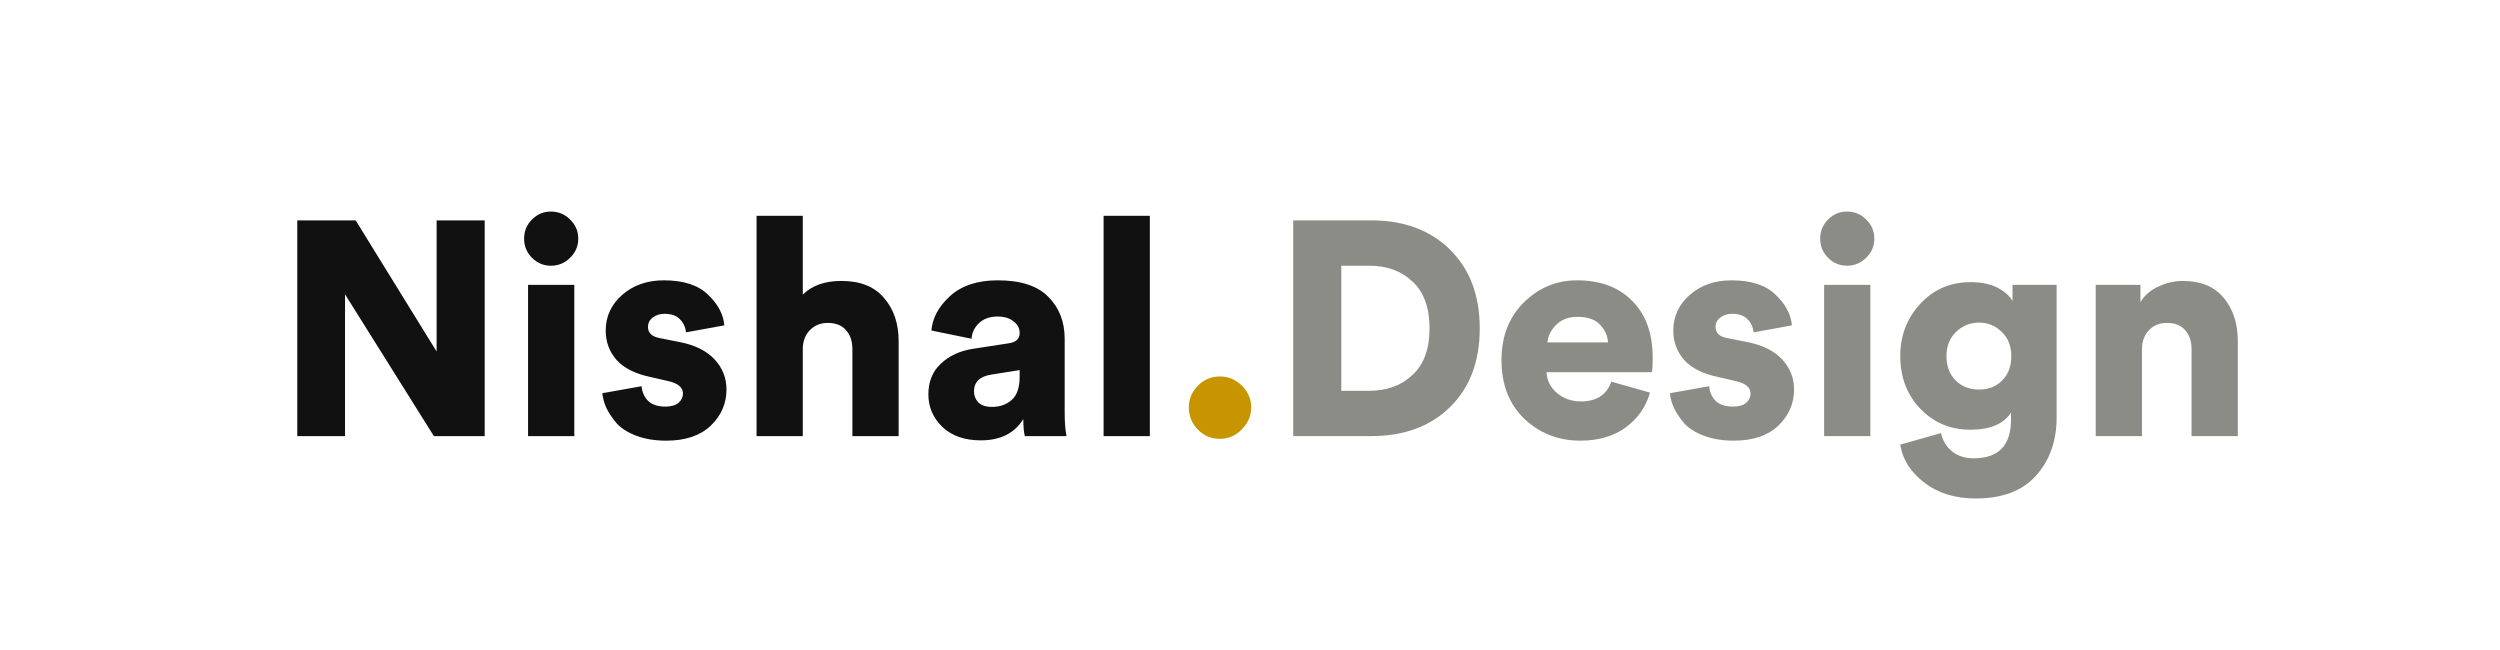
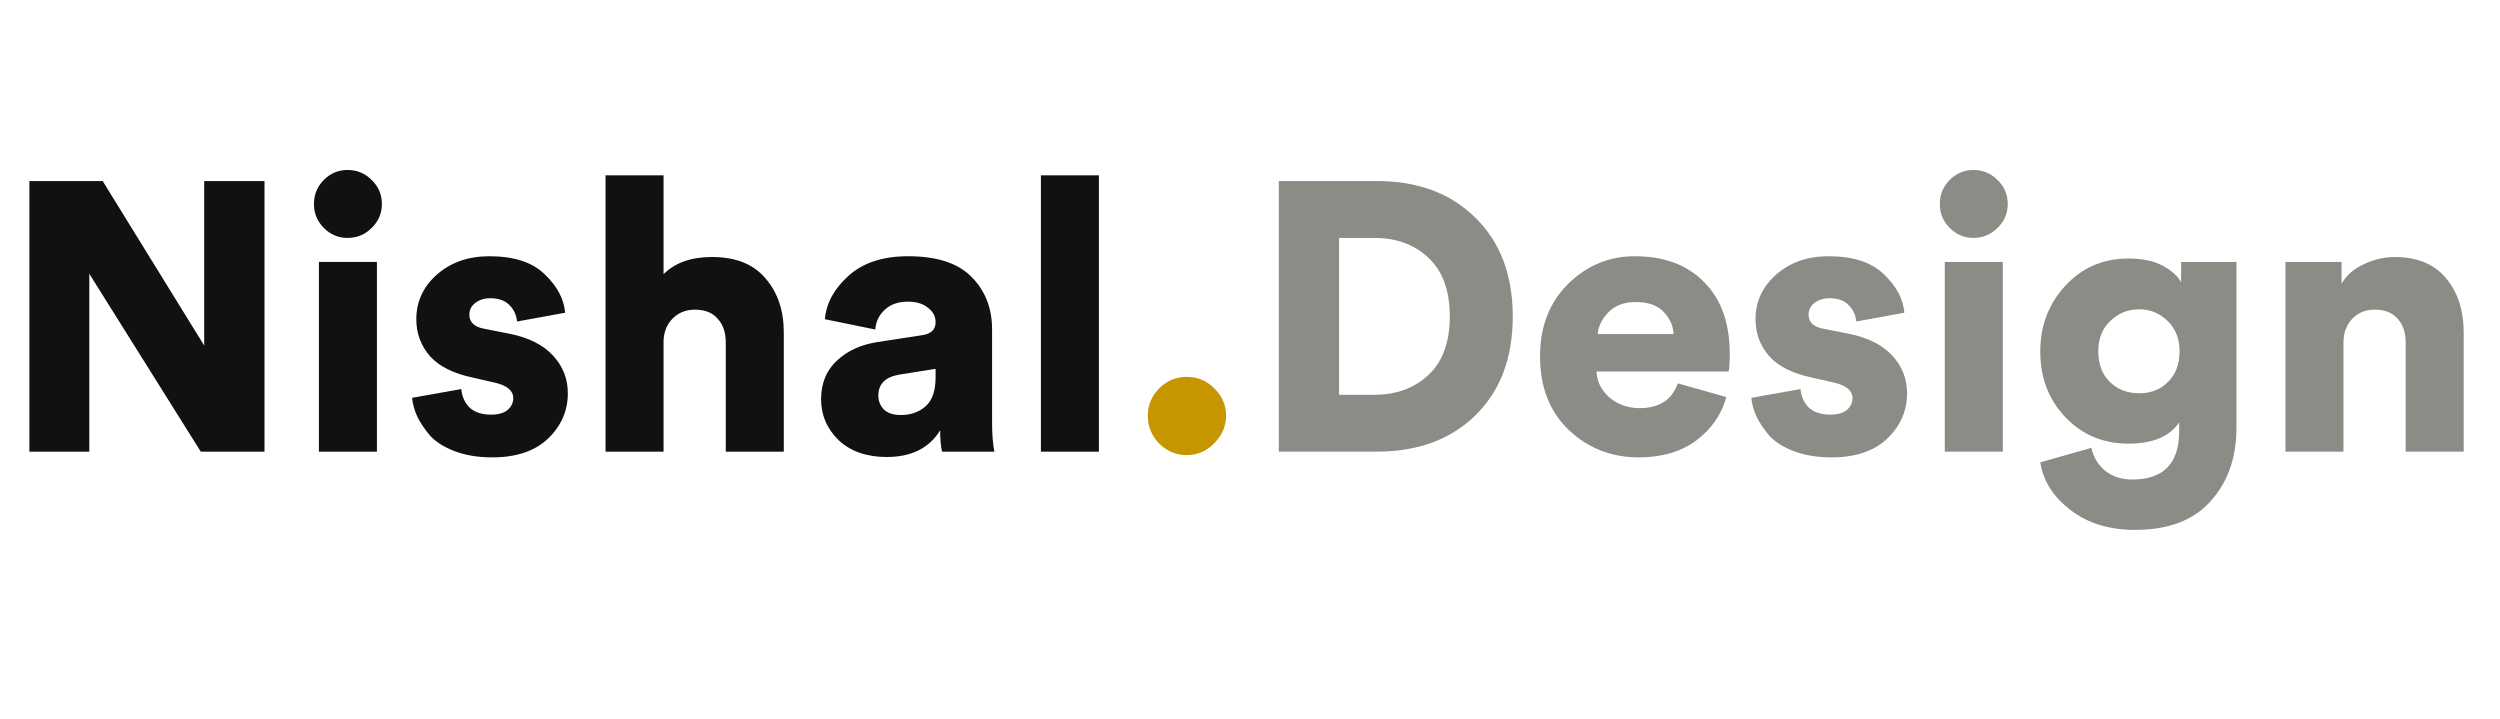
- <svg xmlns="http://www.w3.org/2000/svg" width="493" height="128" viewBox="0 0 493 128" fill="none">
-   <path d="M95.58 86H85.56L68.04 58.04V86H58.62V43.46H70.14L86.1 69.32V43.46H95.58V86ZM113.253 86H104.133V56.18H113.253V86ZM104.913 50.84C103.873 49.8 103.353 48.54 103.353 47.06C103.353 45.58 103.873 44.32 104.913 43.28C105.953 42.24 107.193 41.72 108.633 41.72C110.113 41.72 111.373 42.24 112.413 43.28C113.493 44.32 114.033 45.58 114.033 47.06C114.033 48.54 113.493 49.8 112.413 50.84C111.373 51.88 110.113 52.4 108.633 52.4C107.193 52.4 105.953 51.88 104.913 50.84ZM118.783 77.54L126.523 76.16C126.603 77.28 127.023 78.24 127.783 79.04C128.583 79.8 129.723 80.18 131.203 80.18C132.323 80.18 133.183 79.94 133.783 79.46C134.383 78.94 134.683 78.32 134.683 77.6C134.683 76.4 133.703 75.58 131.743 75.14L128.323 74.36C125.283 73.72 123.043 72.6 121.603 71C120.163 69.36 119.443 67.42 119.443 65.18C119.443 62.42 120.523 60.08 122.683 58.16C124.883 56.24 127.623 55.28 130.903 55.28C134.783 55.28 137.683 56.22 139.603 58.1C141.563 59.94 142.643 61.96 142.843 64.16L135.283 65.54C135.163 64.46 134.743 63.58 134.023 62.9C133.343 62.22 132.343 61.88 131.023 61.88C130.143 61.88 129.383 62.12 128.743 62.6C128.103 63.08 127.783 63.7 127.783 64.46C127.783 65.66 128.563 66.4 130.123 66.68L134.083 67.46C137.083 68.06 139.363 69.2 140.923 70.88C142.483 72.56 143.263 74.54 143.263 76.82C143.263 79.58 142.223 81.96 140.143 83.96C138.063 85.92 135.143 86.9 131.383 86.9C129.183 86.9 127.223 86.58 125.503 85.94C123.823 85.3 122.523 84.48 121.603 83.48C120.723 82.44 120.043 81.42 119.563 80.42C119.123 79.42 118.863 78.46 118.783 77.54ZM158.312 68.48V86H149.192V42.56H158.312V58.1C160.112 56.3 162.652 55.4 165.932 55.4C169.652 55.4 172.452 56.52 174.332 58.76C176.252 60.96 177.212 63.8 177.212 67.28V86H168.092V68.84C168.092 67.28 167.672 66.04 166.832 65.12C166.032 64.16 164.832 63.68 163.232 63.68C161.832 63.68 160.672 64.14 159.752 65.06C158.872 65.94 158.392 67.08 158.312 68.48ZM183.075 77.78C183.075 75.26 183.895 73.24 185.535 71.72C187.175 70.16 189.295 69.18 191.895 68.78L198.915 67.7C200.355 67.5 201.075 66.82 201.075 65.66C201.075 64.74 200.675 63.98 199.875 63.38C199.115 62.74 198.055 62.42 196.695 62.42C195.175 62.42 193.955 62.86 193.035 63.74C192.155 64.58 191.675 65.6 191.595 66.8L183.675 65.18C183.875 62.7 185.095 60.44 187.335 58.4C189.615 56.32 192.755 55.28 196.755 55.28C201.275 55.28 204.595 56.36 206.715 58.52C208.875 60.68 209.955 63.44 209.955 66.8V81.38C209.955 83.26 210.075 84.8 210.315 86H202.095C201.895 85.2 201.795 84.08 201.795 82.64C200.075 85.44 197.275 86.84 193.395 86.84C190.235 86.84 187.715 85.96 185.835 84.2C183.995 82.4 183.075 80.26 183.075 77.78ZM195.615 80.24C197.175 80.24 198.475 79.78 199.515 78.86C200.555 77.94 201.075 76.42 201.075 74.3V72.98L195.435 73.88C193.195 74.24 192.075 75.34 192.075 77.18C192.075 78.02 192.355 78.74 192.915 79.34C193.515 79.94 194.415 80.24 195.615 80.24ZM226.749 86H217.629V42.56H226.749V86Z" fill="#111111" />
-   <path d="M236.237 84.74C235.037 83.5 234.437 82.04 234.437 80.36C234.437 78.68 235.037 77.24 236.237 76.04C237.437 74.84 238.877 74.24 240.557 74.24C242.237 74.24 243.677 74.84 244.877 76.04C246.117 77.24 246.737 78.68 246.737 80.36C246.737 82 246.117 83.44 244.877 84.68C243.677 85.92 242.237 86.54 240.557 86.54C238.877 86.54 237.437 85.94 236.237 84.74Z" fill="#C79500" />
-   <path d="M264.506 77.06H270.026C273.506 77.06 276.346 76.02 278.546 73.94C280.786 71.86 281.906 68.8 281.906 64.76C281.906 60.68 280.786 57.6 278.546 55.52C276.346 53.44 273.506 52.4 270.026 52.4H264.506V77.06ZM270.386 86H255.026V43.46H270.446C276.886 43.46 282.046 45.38 285.926 49.22C289.846 53.06 291.806 58.24 291.806 64.76C291.806 71.28 289.846 76.46 285.926 80.3C282.046 84.1 276.866 86 270.386 86ZM305.154 67.52H317.094C317.014 66.16 316.474 64.98 315.474 63.98C314.514 62.98 313.054 62.48 311.094 62.48C309.334 62.48 307.934 63 306.894 64.04C305.854 65.08 305.274 66.24 305.154 67.52ZM317.754 75.26L325.374 77.42C324.614 80.18 323.034 82.46 320.634 84.26C318.234 86.02 315.234 86.9 311.634 86.9C307.314 86.9 303.634 85.46 300.594 82.58C297.594 79.7 296.094 75.84 296.094 71C296.094 66.36 297.554 62.58 300.474 59.66C303.434 56.74 306.934 55.28 310.974 55.28C315.614 55.28 319.254 56.64 321.894 59.36C324.574 62.04 325.914 65.78 325.914 70.58C325.914 72.1 325.854 73.04 325.734 73.4H304.974C305.054 75.04 305.754 76.42 307.074 77.54C308.394 78.62 309.954 79.16 311.754 79.16C314.834 79.16 316.834 77.86 317.754 75.26ZM329.31 77.54L337.05 76.16C337.13 77.28 337.55 78.24 338.31 79.04C339.11 79.8 340.25 80.18 341.73 80.18C342.85 80.18 343.71 79.94 344.31 79.46C344.91 78.94 345.21 78.32 345.21 77.6C345.21 76.4 344.23 75.58 342.27 75.14L338.85 74.36C335.81 73.72 333.57 72.6 332.13 71C330.69 69.36 329.97 67.42 329.97 65.18C329.97 62.42 331.05 60.08 333.21 58.16C335.41 56.24 338.15 55.28 341.43 55.28C345.31 55.28 348.21 56.22 350.13 58.1C352.09 59.94 353.17 61.96 353.37 64.16L345.81 65.54C345.69 64.46 345.27 63.58 344.55 62.9C343.87 62.22 342.87 61.88 341.55 61.88C340.67 61.88 339.91 62.12 339.27 62.6C338.63 63.08 338.31 63.7 338.31 64.46C338.31 65.66 339.09 66.4 340.65 66.68L344.61 67.46C347.61 68.06 349.89 69.2 351.45 70.88C353.01 72.56 353.79 74.54 353.79 76.82C353.79 79.58 352.75 81.96 350.67 83.96C348.59 85.92 345.67 86.9 341.91 86.9C339.71 86.9 337.75 86.58 336.03 85.94C334.35 85.3 333.05 84.48 332.13 83.48C331.25 82.44 330.57 81.42 330.09 80.42C329.65 79.42 329.39 78.46 329.31 77.54ZM368.839 86H359.719V56.18H368.839V86ZM360.499 50.84C359.459 49.8 358.939 48.54 358.939 47.06C358.939 45.58 359.459 44.32 360.499 43.28C361.539 42.24 362.779 41.72 364.219 41.72C365.699 41.72 366.959 42.24 367.999 43.28C369.079 44.32 369.619 45.58 369.619 47.06C369.619 48.54 369.079 49.8 367.999 50.84C366.959 51.88 365.699 52.4 364.219 52.4C362.779 52.4 361.539 51.88 360.499 50.84ZM374.729 87.68L382.769 85.4C383.089 86.88 383.809 88.08 384.929 89C386.089 89.92 387.509 90.38 389.189 90.38C394.109 90.38 396.569 87.84 396.569 82.76V81.38C395.089 83.62 392.429 84.74 388.589 84.74C384.629 84.74 381.329 83.36 378.689 80.6C376.049 77.84 374.729 74.38 374.729 70.22C374.729 66.22 376.029 62.8 378.629 59.96C381.269 57.08 384.589 55.64 388.589 55.64C390.789 55.64 392.589 56.02 393.989 56.78C395.389 57.54 396.349 58.4 396.869 59.36V56.18H405.569V82.28C405.569 86.92 404.229 90.74 401.549 93.74C398.869 96.78 394.889 98.3 389.609 98.3C385.529 98.3 382.129 97.24 379.409 95.12C376.729 93.04 375.169 90.56 374.729 87.68ZM385.649 75.02C386.849 76.22 388.389 76.82 390.269 76.82C392.149 76.82 393.669 76.22 394.829 75.02C396.029 73.82 396.629 72.22 396.629 70.22C396.629 68.26 396.009 66.68 394.769 65.48C393.529 64.24 392.029 63.62 390.269 63.62C388.509 63.62 386.989 64.24 385.709 65.48C384.469 66.68 383.849 68.26 383.849 70.22C383.849 72.22 384.449 73.82 385.649 75.02ZM422.394 68.9V86H413.274V56.18H422.094V59.6C422.854 58.28 424.014 57.26 425.574 56.54C427.174 55.78 428.794 55.4 430.434 55.4C433.994 55.4 436.694 56.52 438.534 58.76C440.374 60.96 441.294 63.8 441.294 67.28V86H432.174V68.84C432.174 67.28 431.754 66.04 430.914 65.12C430.114 64.16 428.914 63.68 427.314 63.68C425.834 63.68 424.634 64.18 423.714 65.18C422.834 66.14 422.394 67.38 422.394 68.9Z" fill="#8C8C86" />
+ <svg xmlns="http://www.w3.org/2000/svg" width="393" height="113" viewBox="0 0 393 113" fill="none">
+   <path d="M41.58 71H31.56L14.04 43.04V71H4.62V28.46H16.14L32.1 54.32V28.46H41.58V71ZM59.253 71H50.133V41.18H59.253V71ZM50.913 35.84C49.873 34.8 49.353 33.54 49.353 32.06C49.353 30.58 49.873 29.32 50.913 28.28C51.953 27.24 53.193 26.72 54.633 26.72C56.113 26.72 57.373 27.24 58.413 28.28C59.493 29.32 60.033 30.58 60.033 32.06C60.033 33.54 59.493 34.8 58.413 35.84C57.373 36.88 56.113 37.4 54.633 37.4C53.193 37.4 51.953 36.88 50.913 35.84ZM64.783 62.54L72.523 61.16C72.603 62.28 73.023 63.24 73.783 64.04C74.583 64.8 75.723 65.18 77.203 65.18C78.323 65.18 79.183 64.94 79.783 64.46C80.383 63.94 80.683 63.32 80.683 62.6C80.683 61.4 79.703 60.58 77.743 60.14L74.323 59.36C71.283 58.72 69.043 57.6 67.603 56C66.163 54.36 65.443 52.42 65.443 50.18C65.443 47.42 66.523 45.08 68.683 43.16C70.883 41.24 73.623 40.28 76.903 40.28C80.783 40.28 83.683 41.22 85.603 43.1C87.563 44.94 88.643 46.96 88.843 49.16L81.283 50.54C81.163 49.46 80.743 48.58 80.023 47.9C79.343 47.22 78.343 46.88 77.023 46.88C76.143 46.88 75.383 47.12 74.743 47.6C74.103 48.08 73.783 48.7 73.783 49.46C73.783 50.66 74.563 51.4 76.123 51.68L80.083 52.46C83.083 53.06 85.363 54.2 86.923 55.88C88.483 57.56 89.263 59.54 89.263 61.82C89.263 64.58 88.223 66.96 86.143 68.96C84.063 70.92 81.143 71.9 77.383 71.9C75.183 71.9 73.223 71.58 71.503 70.94C69.823 70.3 68.523 69.48 67.603 68.48C66.723 67.44 66.043 66.42 65.563 65.42C65.123 64.42 64.863 63.46 64.783 62.54ZM104.312 53.48V71H95.192V27.56H104.312V43.1C106.112 41.3 108.652 40.4 111.932 40.4C115.652 40.4 118.452 41.52 120.332 43.76C122.252 45.96 123.212 48.8 123.212 52.28V71H114.092V53.84C114.092 52.28 113.672 51.04 112.832 50.12C112.032 49.16 110.832 48.68 109.232 48.68C107.832 48.68 106.672 49.14 105.752 50.06C104.872 50.94 104.392 52.08 104.312 53.48ZM129.075 62.78C129.075 60.26 129.895 58.24 131.535 56.72C133.175 55.16 135.295 54.18 137.895 53.78L144.915 52.7C146.355 52.5 147.075 51.82 147.075 50.66C147.075 49.74 146.675 48.98 145.875 48.38C145.115 47.74 144.055 47.42 142.695 47.42C141.175 47.42 139.955 47.86 139.035 48.74C138.155 49.58 137.675 50.6 137.595 51.8L129.675 50.18C129.875 47.7 131.095 45.44 133.335 43.4C135.615 41.32 138.755 40.28 142.755 40.28C147.275 40.28 150.595 41.36 152.715 43.52C154.875 45.68 155.955 48.44 155.955 51.8V66.38C155.955 68.26 156.075 69.8 156.315 71H148.095C147.895 70.2 147.795 69.08 147.795 67.64C146.075 70.44 143.275 71.84 139.395 71.84C136.235 71.84 133.715 70.96 131.835 69.2C129.995 67.4 129.075 65.26 129.075 62.78ZM141.615 65.24C143.175 65.24 144.475 64.78 145.515 63.86C146.555 62.94 147.075 61.42 147.075 59.3V57.98L141.435 58.88C139.195 59.24 138.075 60.34 138.075 62.18C138.075 63.02 138.355 63.74 138.915 64.34C139.515 64.94 140.415 65.24 141.615 65.24ZM172.749 71H163.629V27.56H172.749V71Z" fill="#111111" />
+   <path d="M182.237 69.74C181.037 68.5 180.437 67.04 180.437 65.36C180.437 63.68 181.037 62.24 182.237 61.04C183.437 59.84 184.877 59.24 186.557 59.24C188.237 59.24 189.677 59.84 190.877 61.04C192.117 62.24 192.737 63.68 192.737 65.36C192.737 67 192.117 68.44 190.877 69.68C189.677 70.92 188.237 71.54 186.557 71.54C184.877 71.54 183.437 70.94 182.237 69.74Z" fill="#C79500" />
+   <path d="M210.506 62.06H216.026C219.506 62.06 222.346 61.02 224.546 58.94C226.786 56.86 227.906 53.8 227.906 49.76C227.906 45.68 226.786 42.6 224.546 40.52C222.346 38.44 219.506 37.4 216.026 37.4H210.506V62.06ZM216.386 71H201.026V28.46H216.446C222.886 28.46 228.046 30.38 231.926 34.22C235.846 38.06 237.806 43.24 237.806 49.76C237.806 56.28 235.846 61.46 231.926 65.3C228.046 69.1 222.866 71 216.386 71ZM251.154 52.52H263.094C263.014 51.16 262.474 49.98 261.474 48.98C260.514 47.98 259.054 47.48 257.094 47.48C255.334 47.48 253.934 48 252.894 49.04C251.854 50.08 251.274 51.24 251.154 52.52ZM263.754 60.26L271.374 62.42C270.614 65.18 269.034 67.46 266.634 69.26C264.234 71.02 261.234 71.9 257.634 71.9C253.314 71.9 249.634 70.46 246.594 67.58C243.594 64.7 242.094 60.84 242.094 56C242.094 51.36 243.554 47.58 246.474 44.66C249.434 41.74 252.934 40.28 256.974 40.28C261.614 40.28 265.254 41.64 267.894 44.36C270.574 47.04 271.914 50.78 271.914 55.58C271.914 57.1 271.854 58.04 271.734 58.4H250.974C251.054 60.04 251.754 61.42 253.074 62.54C254.394 63.62 255.954 64.16 257.754 64.16C260.834 64.16 262.834 62.86 263.754 60.26ZM275.31 62.54L283.05 61.16C283.13 62.28 283.55 63.24 284.31 64.04C285.11 64.8 286.25 65.18 287.73 65.18C288.85 65.18 289.71 64.94 290.31 64.46C290.91 63.94 291.21 63.32 291.21 62.6C291.21 61.4 290.23 60.58 288.27 60.14L284.85 59.36C281.81 58.72 279.57 57.6 278.13 56C276.69 54.36 275.97 52.42 275.97 50.18C275.97 47.42 277.05 45.08 279.21 43.16C281.41 41.24 284.15 40.28 287.43 40.28C291.31 40.28 294.21 41.22 296.13 43.1C298.09 44.94 299.17 46.96 299.37 49.16L291.81 50.54C291.69 49.46 291.27 48.58 290.55 47.9C289.87 47.22 288.87 46.88 287.55 46.88C286.67 46.88 285.91 47.12 285.27 47.6C284.63 48.08 284.31 48.7 284.31 49.46C284.31 50.66 285.09 51.4 286.65 51.68L290.61 52.46C293.61 53.06 295.89 54.2 297.45 55.88C299.01 57.56 299.79 59.54 299.79 61.82C299.79 64.58 298.75 66.96 296.67 68.96C294.59 70.92 291.67 71.9 287.91 71.9C285.71 71.9 283.75 71.58 282.03 70.94C280.35 70.3 279.05 69.48 278.13 68.48C277.25 67.44 276.57 66.42 276.09 65.42C275.65 64.42 275.39 63.46 275.31 62.54ZM314.839 71H305.719V41.18H314.839V71ZM306.499 35.84C305.459 34.8 304.939 33.54 304.939 32.06C304.939 30.58 305.459 29.32 306.499 28.28C307.539 27.24 308.779 26.72 310.219 26.72C311.699 26.72 312.959 27.24 313.999 28.28C315.079 29.32 315.619 30.58 315.619 32.06C315.619 33.54 315.079 34.8 313.999 35.84C312.959 36.88 311.699 37.4 310.219 37.4C308.779 37.4 307.539 36.88 306.499 35.84ZM320.729 72.68L328.769 70.4C329.089 71.88 329.809 73.08 330.929 74C332.089 74.92 333.509 75.38 335.189 75.38C340.109 75.38 342.569 72.84 342.569 67.76V66.38C341.089 68.62 338.429 69.74 334.589 69.74C330.629 69.74 327.329 68.36 324.689 65.6C322.049 62.84 320.729 59.38 320.729 55.22C320.729 51.22 322.029 47.8 324.629 44.96C327.269 42.08 330.589 40.64 334.589 40.64C336.789 40.64 338.589 41.02 339.989 41.78C341.389 42.54 342.349 43.4 342.869 44.36V41.18H351.569V67.28C351.569 71.92 350.229 75.74 347.549 78.74C344.869 81.78 340.889 83.3 335.609 83.3C331.529 83.3 328.129 82.24 325.409 80.12C322.729 78.04 321.169 75.56 320.729 72.68ZM331.649 60.02C332.849 61.22 334.389 61.82 336.269 61.82C338.149 61.82 339.669 61.22 340.829 60.02C342.029 58.82 342.629 57.22 342.629 55.22C342.629 53.26 342.009 51.68 340.769 50.48C339.529 49.24 338.029 48.62 336.269 48.62C334.509 48.62 332.989 49.24 331.709 50.48C330.469 51.68 329.849 53.26 329.849 55.22C329.849 57.22 330.449 58.82 331.649 60.02ZM368.394 53.9V71H359.274V41.18H368.094V44.6C368.854 43.28 370.014 42.26 371.574 41.54C373.174 40.78 374.794 40.4 376.434 40.4C379.994 40.4 382.694 41.52 384.534 43.76C386.374 45.96 387.294 48.8 387.294 52.28V71H378.174V53.84C378.174 52.28 377.754 51.04 376.914 50.12C376.114 49.16 374.914 48.68 373.314 48.68C371.834 48.68 370.634 49.18 369.714 50.18C368.834 51.14 368.394 52.38 368.394 53.9Z" fill="#8C8C86" />
</svg>
